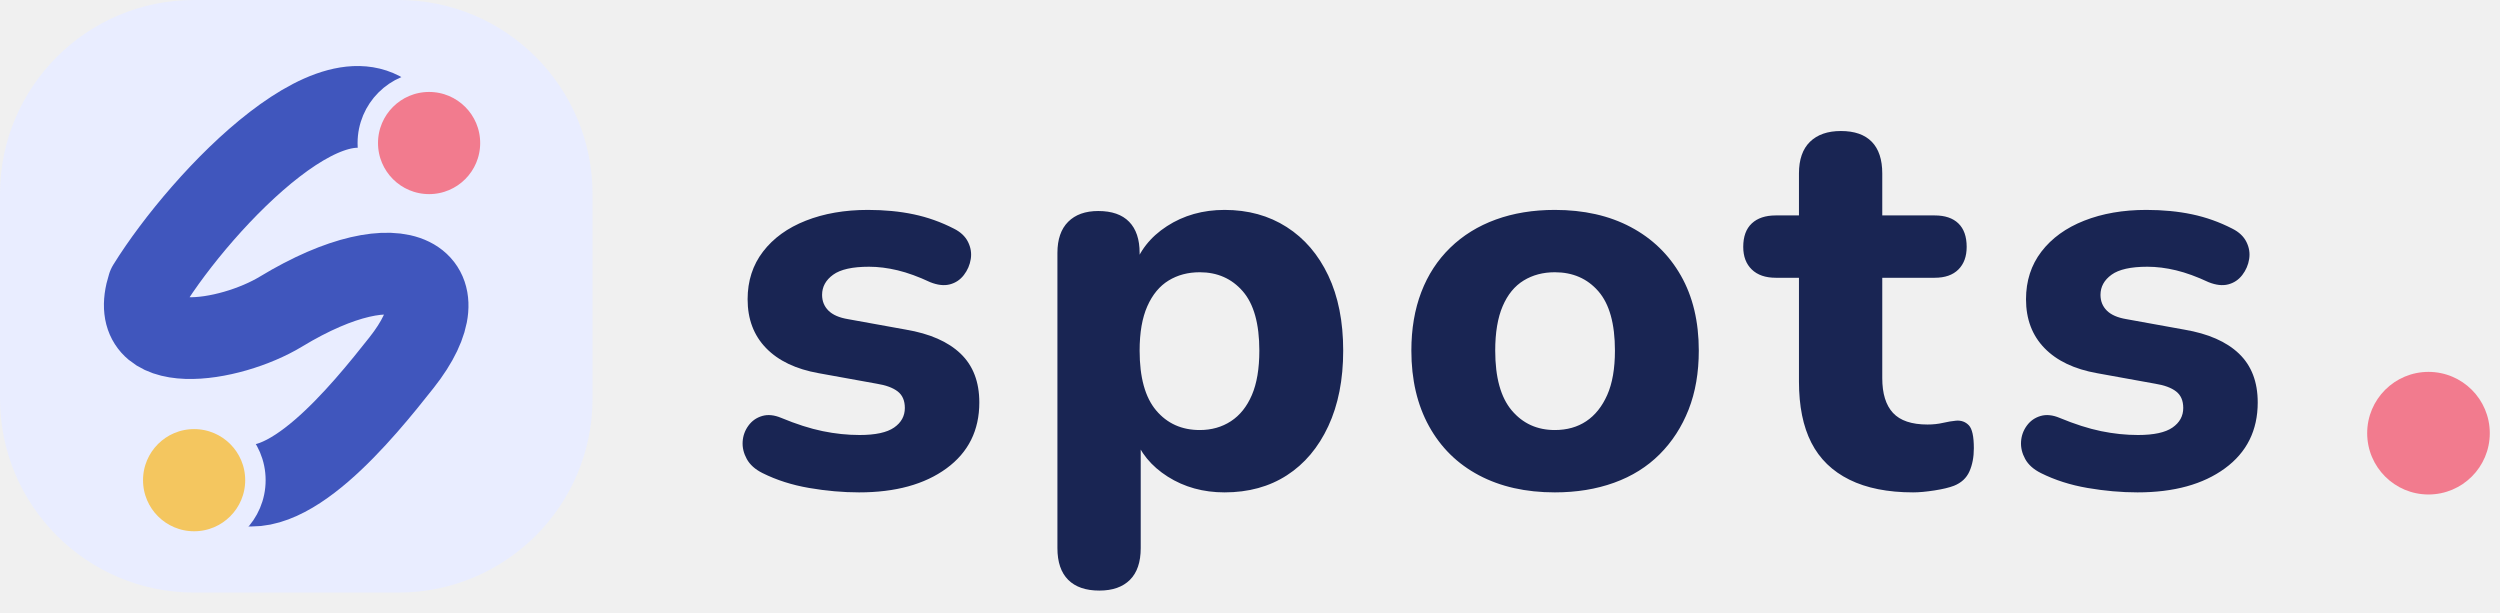
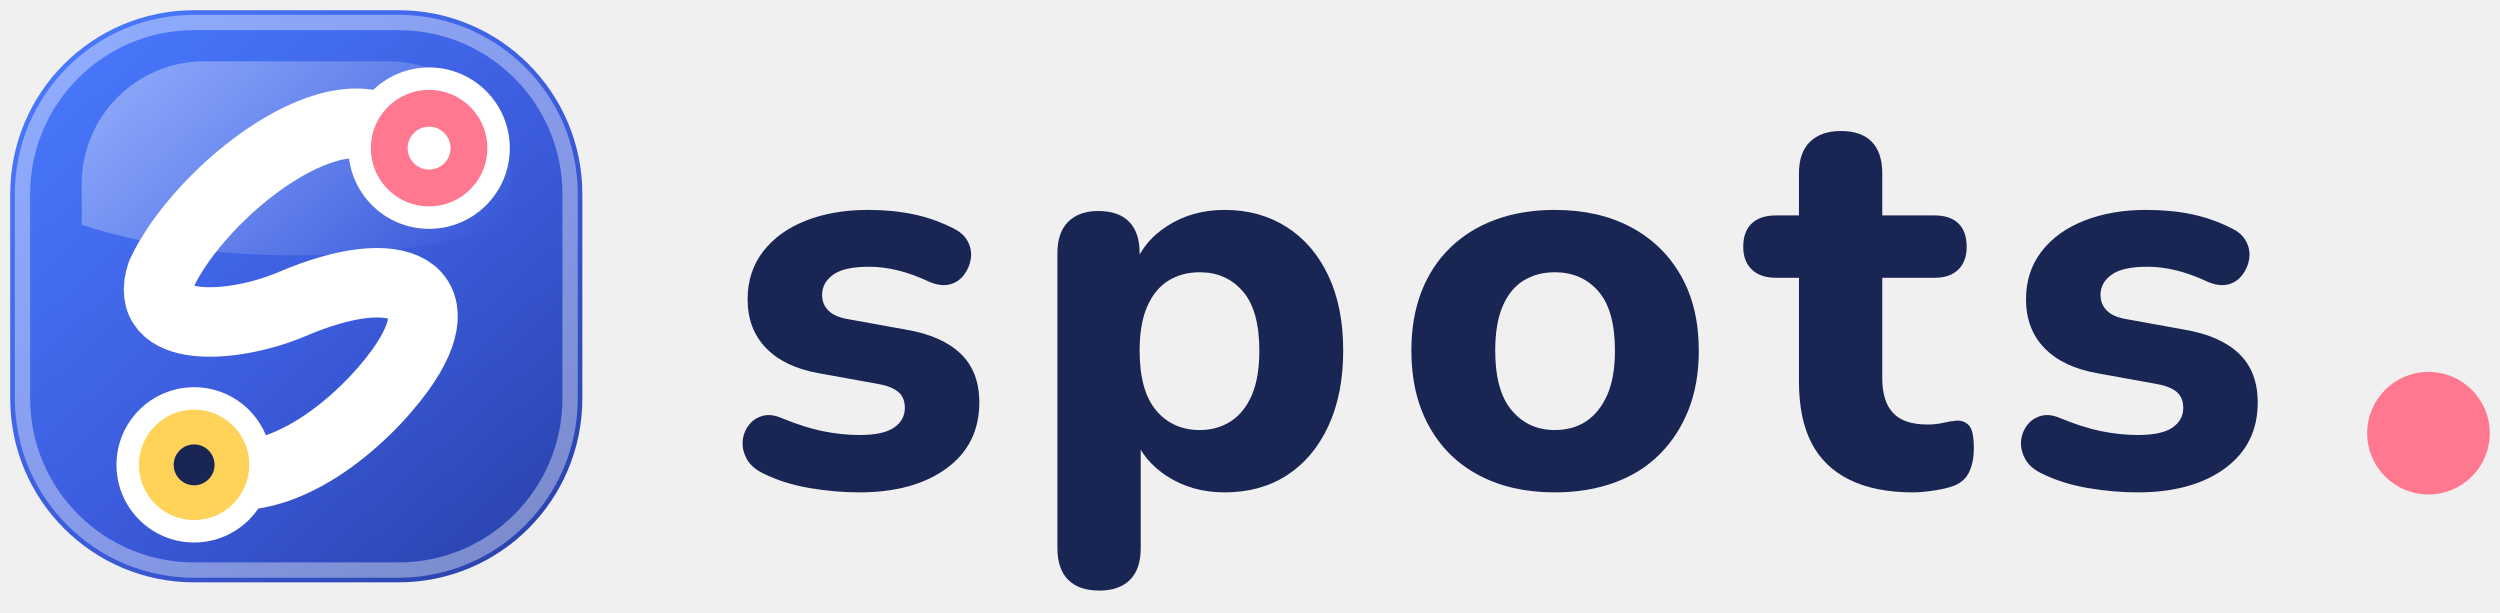
<svg xmlns="http://www.w3.org/2000/svg" viewBox="0 0 244.7 60" fill="none" role="img" aria-label="Spots">
-   <path d="M39 0H19C8.507 0 0 8.507 0 19V39C0 49.493 8.507 58 19 58H39C49.493 58 58 49.493 58 39V19C58 8.507 49.493 0 39 0Z" fill="#E9EDFF" />
-   <path d="M39.299 12.969C34 4.5 19.769 19.516 14.5 28C12.205 35.209 22.5 33.53 27.5 30.5C39.299 23.349 45.759 27.332 39.299 35.5C35.569 40.216 27.776 49.908 22.5 47" stroke-width="8" stroke-linecap="round" stroke-linejoin="round" stroke="#4056BD" />
-   <path d="M42 20C45.314 20 48 17.314 48 14C48 10.686 45.314 8 42 8C38.686 8 36 10.686 36 14C36 17.314 38.686 20 42 20Z" fill="#F27B8E" stroke-width="2" stroke="#E9EDFF" />
-   <path d="M19 53C22.314 53 25 50.314 25 47C25 43.686 22.314 41 19 41C15.686 41 13 43.686 13 47C13 50.314 15.686 53 19 53Z" fill="#F4C65F" stroke-width="2" stroke="#E9EDFF" />
+   <defs>
+     <linearGradient id="spotTile" x1="4" y1="2" x2="54" y2="58" gradientUnits="userSpaceOnUse">
+       <stop offset="0" stop-color="#4A7BFF" />
+       <stop offset="0.55" stop-color="#3B5BDB" />
+       <stop offset="1" stop-color="#2740A6" />
+     </linearGradient>
+     <linearGradient id="spotGloss" x1="8" y1="4" x2="36" y2="34" gradientUnits="userSpaceOnUse">
+       <stop offset="0" stop-color="#FFFFFF" stop-opacity="0.42" />
+       <stop offset="1" stop-color="#FFFFFF" stop-opacity="0" />
+     </linearGradient>
+   </defs>
+   <rect x="1" y="1" width="56" height="56" rx="18" fill="url(#spotTile)" />
+   <rect x="2.2" y="2.2" width="53.6" height="53.6" rx="16.8" stroke="#FFFFFF" stroke-opacity="0.38" stroke-width="1.5" />
+   <path d="M8 18C8 11.373 13.373 6 20 6H38C44.627 6 50 11.373 50 18V22C38 26 20 26 8 22V18Z" fill="url(#spotGloss)" />
+   <path d="M39.5 14C33.5 7.5 19.5 18.8 15.8 26.8C13.8 32.8 22.8 32.2 28.5 29.8C39.2 25.2 44.8 28.4 39.2 36.2C35.6 41.2 27.6 48.2 20.5 46.2" stroke="#FFFFFF" stroke-width="6.8" stroke-linecap="round" stroke-linejoin="round" />
+   <circle cx="42" cy="14.5" r="6.8" fill="#FF7890" stroke="#FFFFFF" stroke-width="2.2" />
+   <circle cx="42" cy="14.5" r="2.1" fill="#FFFFFF" />
+   <circle cx="19" cy="45.5" r="6.5" fill="#FFD25A" stroke="#FFFFFF" stroke-width="2.2" />
+   <circle cx="19" cy="45.5" r="2" fill="#192553" />
  <path d="M84.084 48.194Q81.708 48.194 79.197 47.762Q76.686 47.33 74.634 46.304Q73.554 45.764 73.095 44.927Q72.636 44.09 72.69 43.226Q72.744 42.362 73.257 41.66Q73.77 40.958 74.607 40.715Q75.444 40.472 76.47 40.904Q78.684 41.822 80.52 42.2Q82.356 42.578 84.138 42.578Q86.46 42.578 87.513 41.849Q88.566 41.12 88.566 39.932Q88.566 38.852 87.864 38.312Q87.162 37.772 85.812 37.556L80.142 36.53Q76.794 35.936 74.985 34.073Q73.176 32.21 73.176 29.294Q73.176 26.594 74.688 24.623Q76.2 22.652 78.873 21.599Q81.546 20.546 84.948 20.546Q87.378 20.546 89.43 20.978Q91.482 21.41 93.372 22.382Q94.344 22.868 94.749 23.678Q95.154 24.488 95.019 25.352Q94.884 26.216 94.344 26.918Q93.804 27.62 92.967 27.836Q92.13 28.052 91.05 27.62Q89.322 26.81 87.864 26.459Q86.406 26.108 85.056 26.108Q82.626 26.108 81.546 26.891Q80.466 27.674 80.466 28.862Q80.466 29.78 81.087 30.401Q81.708 31.022 83.004 31.238L88.674 32.264Q92.184 32.858 94.02 34.613Q95.856 36.368 95.856 39.392Q95.856 43.496 92.643 45.845Q89.43 48.194 84.084 48.194ZM107.604 57.806Q105.606 57.806 104.553 56.753Q103.5 55.7 103.5 53.648V24.758Q103.5 22.76 104.553 21.707Q105.606 20.654 107.496 20.654Q109.494 20.654 110.52 21.707Q111.546 22.76 111.546 24.758V28.43L110.952 26.324Q111.762 23.732 114.219 22.139Q116.676 20.546 119.862 20.546Q123.318 20.546 125.937 22.22Q128.556 23.894 130.014 26.972Q131.472 30.05 131.472 34.316Q131.472 38.582 130.014 41.714Q128.556 44.846 125.964 46.52Q123.372 48.194 119.862 48.194Q116.73 48.194 114.3 46.655Q111.87 45.116 111.006 42.632H111.654V53.648Q111.654 55.7 110.601 56.753Q109.548 57.806 107.604 57.806ZM117.432 42.092Q119.16 42.092 120.483 41.228Q121.806 40.364 122.535 38.663Q123.264 36.962 123.264 34.316Q123.264 30.374 121.644 28.511Q120.024 26.648 117.432 26.648Q115.704 26.648 114.381 27.458Q113.058 28.268 112.302 29.969Q111.546 31.67 111.546 34.316Q111.546 38.258 113.166 40.175Q114.786 42.092 117.432 42.092ZM152.184 48.194Q147.918 48.194 144.759 46.52Q141.6 44.846 139.872 41.714Q138.144 38.582 138.144 34.316Q138.144 31.13 139.116 28.592Q140.088 26.054 141.951 24.245Q143.814 22.436 146.406 21.491Q148.998 20.546 152.184 20.546Q156.45 20.546 159.609 22.22Q162.768 23.894 164.523 26.972Q166.278 30.05 166.278 34.316Q166.278 37.556 165.279 40.094Q164.28 42.632 162.444 44.468Q160.608 46.304 157.989 47.249Q155.37 48.194 152.184 48.194ZM152.184 42.092Q153.966 42.092 155.262 41.228Q156.558 40.364 157.314 38.663Q158.07 36.962 158.07 34.316Q158.07 30.374 156.45 28.511Q154.83 26.648 152.184 26.648Q150.456 26.648 149.133 27.458Q147.81 28.268 147.081 29.969Q146.352 31.67 146.352 34.316Q146.352 38.258 147.972 40.175Q149.592 42.092 152.184 42.092ZM187.26 48.194Q183.534 48.194 181.023 46.952Q178.512 45.71 177.297 43.334Q176.082 40.958 176.082 37.34V27.188H173.814Q172.302 27.188 171.465 26.378Q170.628 25.568 170.628 24.164Q170.628 22.652 171.465 21.869Q172.302 21.086 173.814 21.086H176.082V16.982Q176.082 14.93 177.162 13.877Q178.242 12.824 180.186 12.824Q182.184 12.824 183.21 13.877Q184.236 14.93 184.236 16.982V21.086H189.366Q190.878 21.086 191.688 21.869Q192.498 22.652 192.498 24.164Q192.498 25.568 191.688 26.378Q190.878 27.188 189.366 27.188H184.236V37.016Q184.236 39.284 185.289 40.418Q186.342 41.552 188.664 41.552Q189.474 41.552 190.176 41.39Q190.878 41.228 191.472 41.174Q192.228 41.12 192.714 41.633Q193.2 42.146 193.2 43.874Q193.2 45.17 192.768 46.142Q192.336 47.114 191.256 47.546Q190.554 47.816 189.339 48.005Q188.124 48.194 187.26 48.194ZM209.214 48.194Q206.838 48.194 204.327 47.762Q201.816 47.33 199.764 46.304Q198.684 45.764 198.225 44.927Q197.766 44.09 197.82 43.226Q197.874 42.362 198.387 41.66Q198.9 40.958 199.737 40.715Q200.574 40.472 201.6 40.904Q203.814 41.822 205.65 42.2Q207.486 42.578 209.268 42.578Q211.59 42.578 212.643 41.849Q213.696 41.12 213.696 39.932Q213.696 38.852 212.994 38.312Q212.292 37.772 210.942 37.556L205.272 36.53Q201.924 35.936 200.115 34.073Q198.306 32.21 198.306 29.294Q198.306 26.594 199.818 24.623Q201.33 22.652 204.003 21.599Q206.676 20.546 210.078 20.546Q212.508 20.546 214.56 20.978Q216.612 21.41 218.502 22.382Q219.474 22.868 219.879 23.678Q220.284 24.488 220.149 25.352Q220.014 26.216 219.474 26.918Q218.934 27.62 218.097 27.836Q217.26 28.052 216.18 27.62Q214.452 26.81 212.994 26.459Q211.536 26.108 210.186 26.108Q207.756 26.108 206.676 26.891Q205.596 27.674 205.596 28.862Q205.596 29.78 206.217 30.401Q206.838 31.022 208.134 31.238L213.804 32.264Q217.314 32.858 219.15 34.613Q220.986 36.368 220.986 39.392Q220.986 43.496 217.773 45.845Q214.56 48.194 209.214 48.194Z" fill="#192553" />
-   <circle cx="237.7" cy="42.4" r="6" fill="#F27B8E" />
+   <circle cx="237.7" cy="42.4" r="6" fill="#FF7890" />
</svg>
